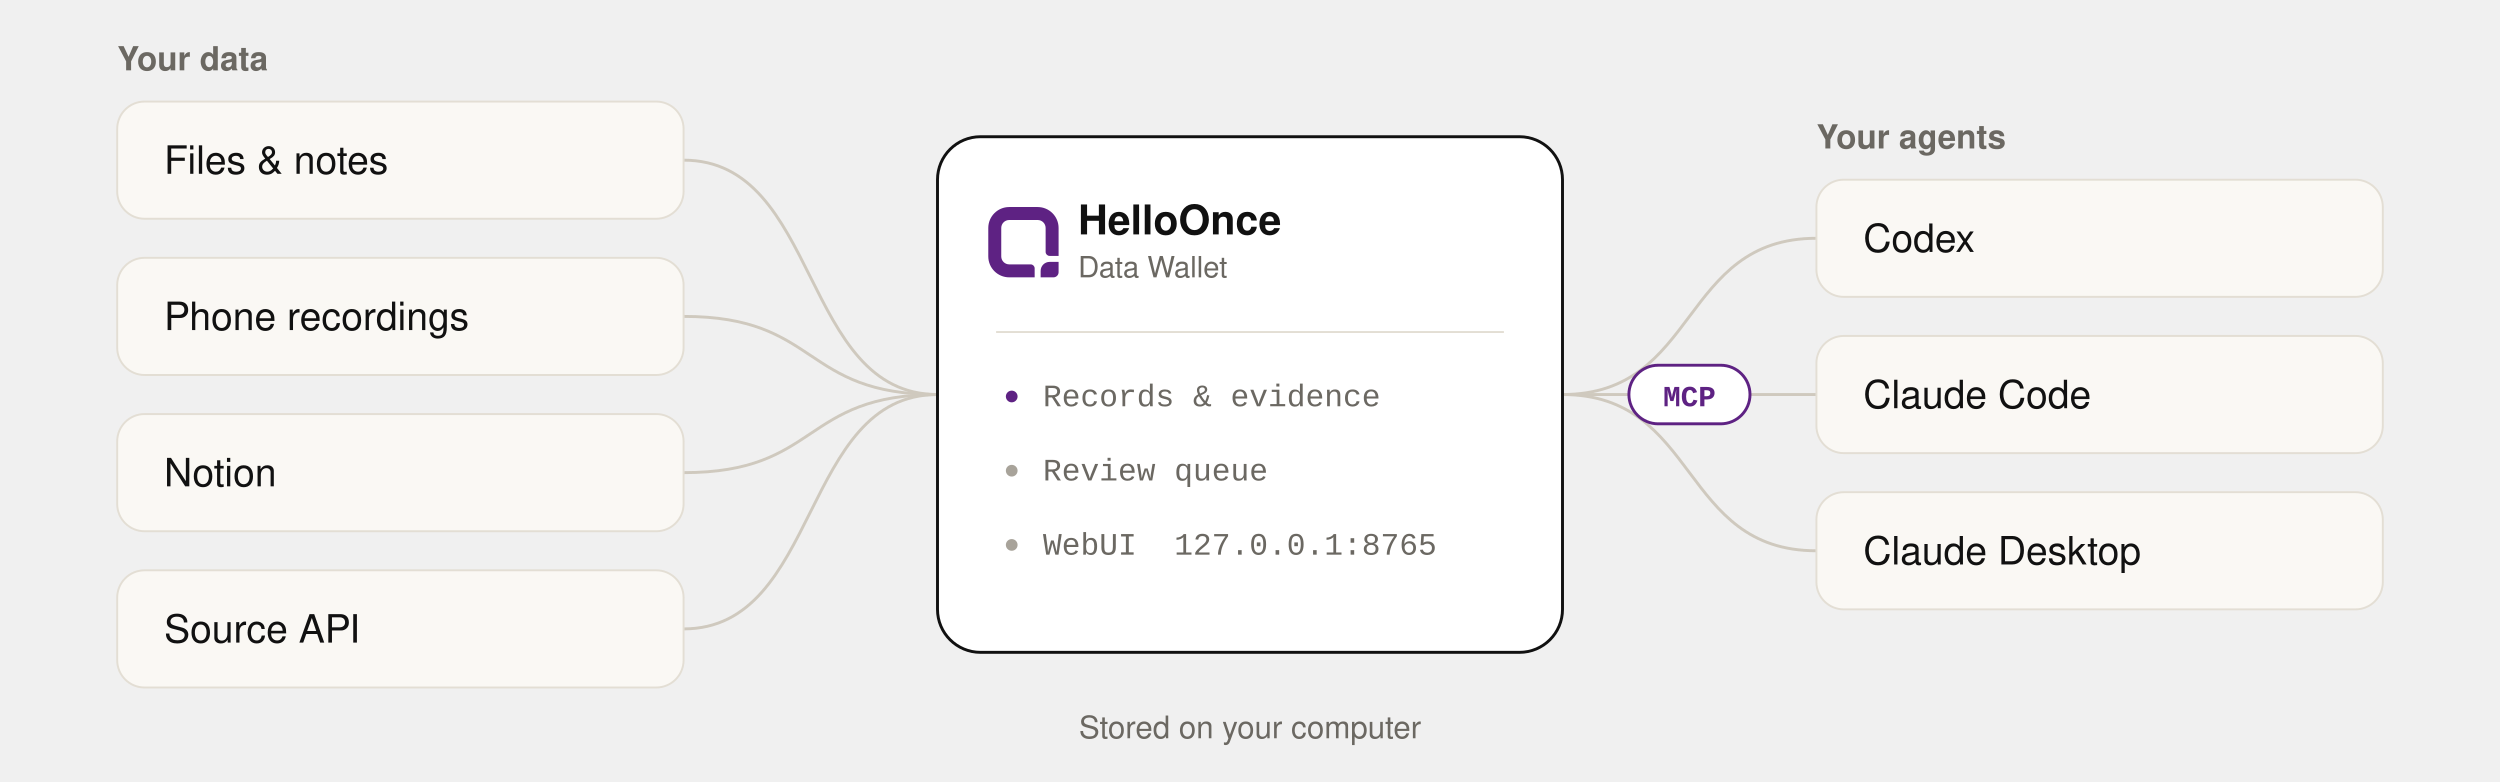
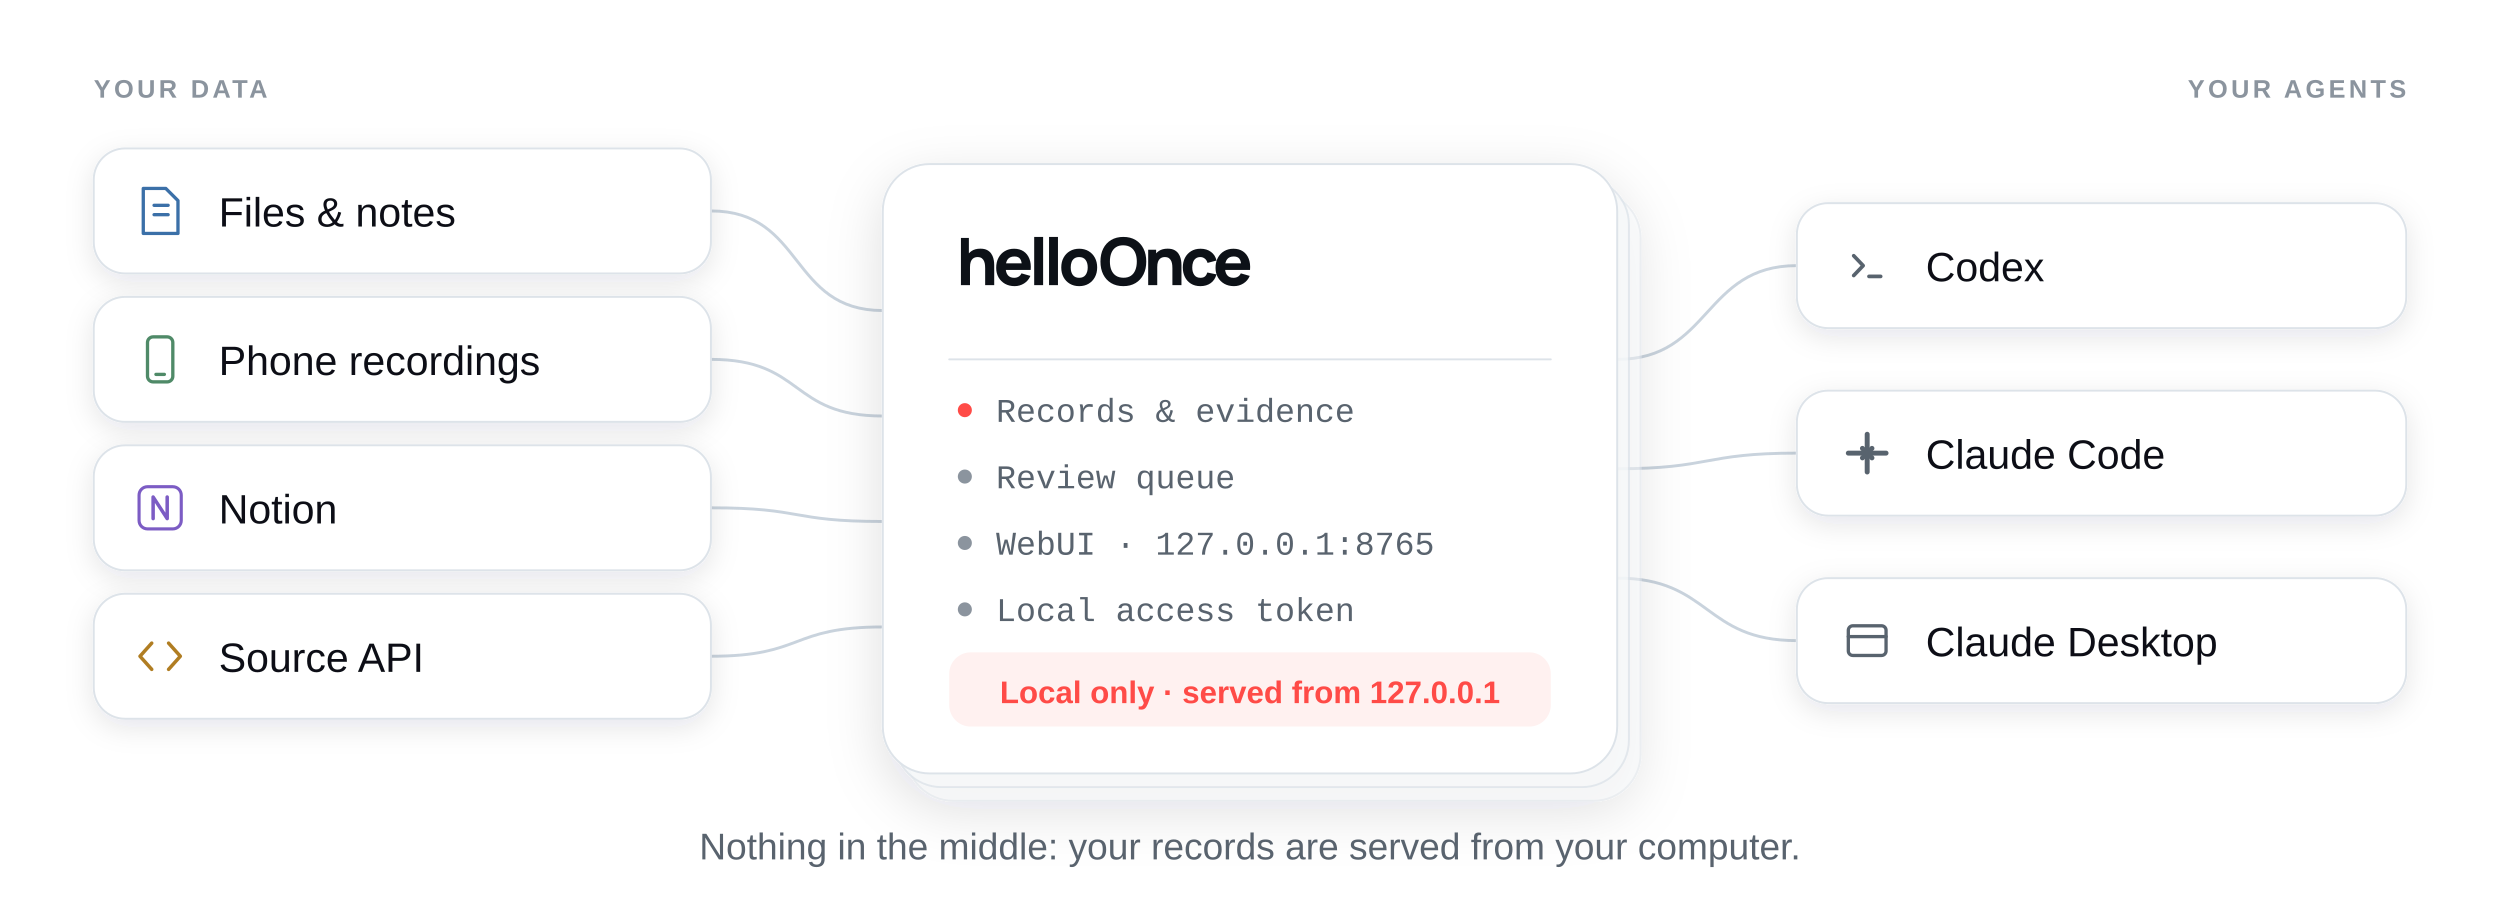
- <svg xmlns="http://www.w3.org/2000/svg" viewBox="0 60 1280 400" width="1280" height="400" role="img" aria-label="HelloOnce architecture">
-   <style>.s{font-family:-apple-system, BlinkMacSystemFont, 'Segoe UI', 'Helvetica Neue', Helvetica, 'PingFang SC', 'Microsoft YaHei', Arial, sans-serif}.m{font-family:ui-monospace, SFMono-Regular, 'JetBrains Mono', Menlo, Consolas, 'Liberation Mono', monospace}</style>
-   <path id="l0" d="M350,142 C420,142 410,262 480,262" fill="none" stroke="#CFC9BE" stroke-width="1.5" />
-   <circle r="3.5" fill="#111111" opacity="0.8">
-     <animateMotion dur="3.2s" begin="-0.1s" repeatCount="indefinite">
-       <mpath href="#l0" />
-     </animateMotion>
-   </circle>
-   <path id="l1" d="M350,222 C420,222 410,262 480,262" fill="none" stroke="#CFC9BE" stroke-width="1.5" />
-   <circle r="3.5" fill="#111111" opacity="0.8">
-     <animateMotion dur="3.2s" begin="-0.9s" repeatCount="indefinite">
-       <mpath href="#l1" />
-     </animateMotion>
-   </circle>
-   <path id="l2" d="M350,302 C420,302 410,262 480,262" fill="none" stroke="#CFC9BE" stroke-width="1.5" />
-   <circle r="3.5" fill="#111111" opacity="0.8">
-     <animateMotion dur="3.2s" begin="-1.7s" repeatCount="indefinite">
-       <mpath href="#l2" />
-     </animateMotion>
-   </circle>
-   <path id="l3" d="M350,382 C420,382 410,262 480,262" fill="none" stroke="#CFC9BE" stroke-width="1.5" />
-   <circle r="3.5" fill="#111111" opacity="0.8">
-     <animateMotion dur="3.2s" begin="-2.5s" repeatCount="indefinite">
-       <mpath href="#l3" />
-     </animateMotion>
-   </circle>
-   <path id="r0" d="M800,262 C870,262 860,182 930,182" fill="none" stroke="#CFC9BE" stroke-width="1.5" />
-   <circle r="3.5" fill="#5E2283">
-     <animateMotion dur="2.6s" begin="-0.40s" repeatCount="indefinite">
-       <mpath href="#r0" />
-     </animateMotion>
-   </circle>
-   <path id="r1" d="M800,262 C870,262 860,262 930,262" fill="none" stroke="#CFC9BE" stroke-width="1.5" />
-   <circle r="3.5" fill="#5E2283">
-     <animateMotion dur="2.6s" begin="-1.25s" repeatCount="indefinite">
-       <mpath href="#r1" />
-     </animateMotion>
-   </circle>
-   <path id="r2" d="M800,262 C870,262 860,342 930,342" fill="none" stroke="#CFC9BE" stroke-width="1.5" />
-   <circle r="3.5" fill="#5E2283">
-     <animateMotion dur="2.6s" begin="-2.10s" repeatCount="indefinite">
-       <mpath href="#r2" />
-     </animateMotion>
-   </circle>
-   <text class="s" x="60" y="96" font-size="17" font-weight="600" fill="#6B6862">Your data</text>
-   <text class="s" x="930" y="136" font-size="17" font-weight="600" fill="#6B6862">Your agents</text>
-   <rect x="60" y="112.0" width="290" height="60" rx="14" fill="#FAF8F4" stroke="#E3DED4" />
-   <text class="s" x="84" y="149" font-size="20" fill="#111111">Files &amp; notes</text>
-   <rect x="60" y="192.0" width="290" height="60" rx="14" fill="#FAF8F4" stroke="#E3DED4" />
-   <text class="s" x="84" y="229" font-size="20" fill="#111111">Phone recordings</text>
-   <rect x="60" y="272.0" width="290" height="60" rx="14" fill="#FAF8F4" stroke="#E3DED4" />
-   <text class="s" x="84" y="309" font-size="20" fill="#111111">Notion</text>
-   <rect x="60" y="352.0" width="290" height="60" rx="14" fill="#FAF8F4" stroke="#E3DED4" />
-   <text class="s" x="84" y="389" font-size="20" fill="#111111">Source API</text>
-   <rect x="930" y="152.0" width="290" height="60" rx="14" fill="#FAF8F4" stroke="#E3DED4" />
-   <text class="s" x="954" y="189" font-size="20" fill="#111111">Codex</text>
-   <rect x="930" y="232.0" width="290" height="60" rx="14" fill="#FAF8F4" stroke="#E3DED4" />
-   <text class="s" x="954" y="269" font-size="20" fill="#111111">Claude Code</text>
-   <rect x="930" y="312.0" width="290" height="60" rx="14" fill="#FAF8F4" stroke="#E3DED4" />
-   <text class="s" x="954" y="349" font-size="20" fill="#111111">Claude Desktop</text>
-   <rect x="834" y="247" width="62" height="30" rx="15" fill="#FFFFFF" stroke="#5E2283" stroke-width="1.5" />
-   <text class="m" x="865" y="268" text-anchor="middle" font-size="15" font-weight="700" fill="#5E2283">MCP</text>
-   <rect x="480" y="130" width="320" height="264" rx="22" fill="#FFFFFF" stroke="#111111" stroke-width="1.5" />
-   <g transform="translate(506.00 166.00) scale(0.25532)">
-     <path fill="#5E2283" fill-rule="evenodd" clip-rule="evenodd" d="M42 0H99C122.196 0 141 18.804 141 42V98H93V141H42C18.804 141 0 122.196 0 99V42C0 18.804 18.804 0 42 0ZM42 26H99C107.837 26 115 33.163 115 42V90C115 94.418 118.582 98 123 98H93V123C93 118.582 89.418 115 85 115H42C33.163 115 26 107.837 26 99V42C26 33.163 33.163 26 42 26ZM141 110V130.667C141 136.374 136.374 141 130.667 141H105V128C105 118.059 113.059 110 123 110H141Z" />
-   </g>
-   <text class="s" x="552" y="180" font-size="21" font-weight="700" fill="#111111">HelloOnce</text>
-   <text class="s" x="552" y="202" font-size="15" font-weight="400" fill="#6B6862">Data Wallet</text>
-   <line x1="510" y1="230" x2="770" y2="230" stroke="#E3DED4" />
-   <circle cx="518" cy="263" r="3" fill="#5E2283" />
-   <text class="m" x="534" y="268" font-size="16" fill="#6B6862" xml:space="preserve">Records &amp; evidence</text>
-   <circle cx="518" cy="301" r="3" fill="#A8A39A" />
-   <text class="m" x="534" y="306" font-size="16" fill="#6B6862" xml:space="preserve">Review queue</text>
-   <circle cx="518" cy="339" r="3" fill="#A8A39A" />
-   <text class="m" x="534" y="344" font-size="16" fill="#6B6862" xml:space="preserve">WebUI  127.0.0.1:8765</text>
-   <text class="s" x="640.0" y="438" text-anchor="middle" font-size="16" fill="#6B6862">Stored on your computer</text>
+ <svg xmlns="http://www.w3.org/2000/svg" viewBox="0 0 1280 470" width="1280" height="470" role="img" aria-label="Files, phone recordings, Notion and the source API flow into HelloOnce on your computer, which serves Codex, Claude Code and Claude Desktop over MCP.">
+   <defs>
+     <radialGradient id="halo" cx="50%" cy="50%" r="50%">
+       <stop offset="0" stop-color="#FF7A70" stop-opacity=".55" />
+       <stop offset=".45" stop-color="#FF7A70" stop-opacity=".18" />
+       <stop offset="1" stop-color="#FF7A70" stop-opacity="0" />
+     </radialGradient>
+     <linearGradient id="cardGrad" x1="0" y1="0" x2="0" y2="1">
+       <stop offset="0" stop-color="#FFFFFF" />
+       <stop offset="1" stop-color="#FFFFFF" />
+     </linearGradient>
+     <linearGradient id="cardAltGrad" x1="0" y1="0" x2="0" y2="1">
+       <stop offset="0" stop-color="#F6F8FA" />
+       <stop offset="1" stop-color="#F6F8FA" />
+     </linearGradient>
+     <filter id="soft" x="-30%" y="-30%" width="160%" height="180%">
+       <feDropShadow dx="0" dy="8" stdDeviation="14" flood-color="rgba(31,35,40,.13)" flood-opacity="1" />
+     </filter>
+     <filter id="softSm" x="-30%" y="-30%" width="160%" height="180%">
+       <feDropShadow dx="0" dy="4" stdDeviation="7" flood-color="rgba(31,35,40,.13)" flood-opacity=".8" />
+     </filter>
+   </defs>
+   <style>
+   .s{font-family:-apple-system, BlinkMacSystemFont, 'Segoe UI Variable Display', 'Segoe UI', 'Helvetica Neue', Arial, 'Microsoft YaHei', 'PingFang SC', 'Hiragino Sans GB', 'Noto Sans CJK SC', sans-serif}
+   .m{font-family:ui-monospace, SFMono-Regular, 'SF Mono', Menlo, Consolas, 'Liberation Mono', 'Microsoft YaHei', monospace}
+   .rise{opacity:0;animation:rise .9s cubic-bezier(.16,.84,.32,1) both}
+   @keyframes rise{from{opacity:0;transform:translateY(14px);filter:blur(6px)}to{opacity:1;transform:none;filter:blur(0)}}
+   @keyframes breathe{0%,100%{opacity:.45;transform:scale(.96)}50%{opacity:.9;transform:scale(1.05)}}
+   @keyframes breathe2{
+     0%{opacity:.05;transform:scale(.93);animation-timing-function:cubic-bezier(.66,0,.34,1)}
+     18%{opacity:.12;transform:scale(1.03);animation-timing-function:cubic-bezier(.37,0,.63,1)}
+     34%{opacity:.07;transform:scale(.99);animation-timing-function:cubic-bezier(.45,0,.55,1)}
+     57%{opacity:.15;transform:scale(1.085);animation-timing-function:cubic-bezier(.3,0,.7,1)}
+     72%{opacity:.088;transform:scale(1.008);animation-timing-function:cubic-bezier(.6,0,.4,1)}
+     88%{opacity:.126;transform:scale(1.052);animation-timing-function:cubic-bezier(.5,0,.5,1)}
+     100%{opacity:.05;transform:scale(.93)}
+   }
+   @keyframes twinkle{0%,100%{opacity:.12}50%{opacity:.5}}
+   .tw{animation:twinkle 9s ease-in-out infinite}
+   .snr{animation:snr 5.4s cubic-bezier(.16,.84,.32,1) infinite;transform-box:fill-box;transform-origin:center}
+   @keyframes snr{0%{transform:scale(.5);opacity:.55}65%{opacity:0}100%{transform:scale(1.6);opacity:0}}
+   .swp{animation-timing-function:cubic-bezier(.83,0,.17,1);animation-iteration-count:infinite;opacity:0}
+   .march{animation:march 1.65s linear infinite}
+   .dp{animation:dotpulse 2.6s ease-in-out infinite}
+   @keyframes dotpulse{0%,100%{opacity:.42}50%{opacity:1}}
+   @keyframes march{to{stroke-dashoffset:-24}}
+   .scan{animation:scan 4s cubic-bezier(.83,0,.17,1) infinite;opacity:0}
+   @keyframes scan{0%{transform:translateX(0);opacity:0}8%{opacity:1}88%{opacity:1}100%{transform:translateX(1140px);opacity:0}}
+   @media (prefers-reduced-motion: reduce){
+     .rise{animation:none!important;opacity:1!important;filter:none!important;transform:none!important}
+     .tw{animation:none!important;opacity:.55!important}
+     .snr,.swp,.scan{animation:none!important;opacity:0!important}
+     .march{animation:none!important}
+     .dp{animation:none!important;opacity:1!important}
+   }</style>
+   <rect width="1280" height="470" fill="#FFFFFF" />
+   <text x="48" y="50" font-size="13" font-weight="700" fill="#8B949E" letter-spacing="1.7" class="s">YOUR DATA</text>
+   <text x="1232" y="50" font-size="13" font-weight="700" fill="#8B949E" text-anchor="end" letter-spacing="1.7" class="s">YOUR AGENTS</text>
+   <path id="sl0" d="M364,108 C412,108 404,159 452,159" fill="none" stroke="#C9D3DD" stroke-width="1.5" />
+   <path id="sl1" d="M364,184 C412,184 404,213 452,213" fill="none" stroke="#C9D3DD" stroke-width="1.5" />
+   <path id="sl2" d="M364,260 C412,260 404,267 452,267" fill="none" stroke="#C9D3DD" stroke-width="1.5" />
+   <path id="sl3" d="M364,336 C412,336 404,321 452,321" fill="none" stroke="#C9D3DD" stroke-width="1.5" />
+   <path id="ar0" d="M828,184 C876,184 872,136 920,136" fill="none" stroke="#C9D3DD" stroke-width="1.5" />
+   <path id="ar1" d="M828,240 C876,240 872,232 920,232" fill="none" stroke="#C9D3DD" stroke-width="1.5" />
+   <path id="ar2" d="M828,296 C876,296 872,328 920,328" fill="none" stroke="#C9D3DD" stroke-width="1.5" />
+   <g>
+     <g>
+       <animateMotion dur="1.3s" begin="0s" repeatCount="indefinite" calcMode="spline" keyPoints="0;1" keyTimes="0;1" keySplines=".42 0 .28 1">
+         <mpath href="#sl0" />
+       </animateMotion>
+       <circle r="5.4" fill="#F0736A" opacity="0">
+         <animate attributeName="r" values="2.16;5.4;5.4;2.16" keyTimes="0;.14;.86;1" calcMode="spline" keySplines=".4 0 .6 1;.4 0 .6 1;.4 0 .6 1" dur="1.3s" begin="0s" repeatCount="indefinite" />
+         <animate attributeName="opacity" values="0;.115;.115;0" keyTimes="0;.14;.86;1" calcMode="spline" keySplines=".4 0 .6 1;.4 0 .6 1;.4 0 .6 1" dur="1.3s" begin="0s" repeatCount="indefinite" />
+       </circle>
+       <circle r="3.6" fill="#F0736A" opacity="0">
+         <animate attributeName="r" values="1.26;3.6;3.6;1.26" keyTimes="0;.14;.86;1" calcMode="spline" keySplines=".4 0 .6 1;.4 0 .6 1;.4 0 .6 1" dur="1.3s" begin="0s" repeatCount="indefinite" />
+         <animate attributeName="opacity" values="0;1;1;0" keyTimes="0;.14;.86;1" calcMode="spline" keySplines=".4 0 .6 1;.4 0 .6 1;.4 0 .6 1" dur="1.3s" begin="0s" repeatCount="indefinite" />
+       </circle>
+     </g>
+     <g>
+       <animateMotion dur="1.3s" begin="-0.37s" repeatCount="indefinite" calcMode="spline" keyPoints="0;1" keyTimes="0;1" keySplines=".42 0 .28 1">
+         <mpath href="#sl0" />
+       </animateMotion>
+       <circle r="5.4" fill="#F0736A" opacity="0">
+         <animate attributeName="r" values="2.16;5.4;5.4;2.16" keyTimes="0;.14;.86;1" calcMode="spline" keySplines=".4 0 .6 1;.4 0 .6 1;.4 0 .6 1" dur="1.3s" begin="-0.37s" repeatCount="indefinite" />
+         <animate attributeName="opacity" values="0;.115;.115;0" keyTimes="0;.14;.86;1" calcMode="spline" keySplines=".4 0 .6 1;.4 0 .6 1;.4 0 .6 1" dur="1.3s" begin="-0.37s" repeatCount="indefinite" />
+       </circle>
+       <circle r="3.6" fill="#F0736A" opacity="0">
+         <animate attributeName="r" values="1.26;3.6;3.6;1.26" keyTimes="0;.14;.86;1" calcMode="spline" keySplines=".4 0 .6 1;.4 0 .6 1;.4 0 .6 1" dur="1.3s" begin="-0.37s" repeatCount="indefinite" />
+         <animate attributeName="opacity" values="0;1;1;0" keyTimes="0;.14;.86;1" calcMode="spline" keySplines=".4 0 .6 1;.4 0 .6 1;.4 0 .6 1" dur="1.3s" begin="-0.37s" repeatCount="indefinite" />
+       </circle>
+     </g>
+     <g>
+       <animateMotion dur="1.42s" begin="-0.46s" repeatCount="indefinite" calcMode="spline" keyPoints="0;1" keyTimes="0;1" keySplines=".42 0 .28 1">
+         <mpath href="#sl1" />
+       </animateMotion>
+       <circle r="5.4" fill="#F0736A" opacity="0">
+         <animate attributeName="r" values="2.16;5.4;5.4;2.16" keyTimes="0;.14;.86;1" calcMode="spline" keySplines=".4 0 .6 1;.4 0 .6 1;.4 0 .6 1" dur="1.42s" begin="-0.46s" repeatCount="indefinite" />
+         <animate attributeName="opacity" values="0;.115;.115;0" keyTimes="0;.14;.86;1" calcMode="spline" keySplines=".4 0 .6 1;.4 0 .6 1;.4 0 .6 1" dur="1.42s" begin="-0.46s" repeatCount="indefinite" />
+       </circle>
+       <circle r="3.6" fill="#F0736A" opacity="0">
+         <animate attributeName="r" values="1.26;3.6;3.6;1.26" keyTimes="0;.14;.86;1" calcMode="spline" keySplines=".4 0 .6 1;.4 0 .6 1;.4 0 .6 1" dur="1.42s" begin="-0.46s" repeatCount="indefinite" />
+         <animate attributeName="opacity" values="0;1;1;0" keyTimes="0;.14;.86;1" calcMode="spline" keySplines=".4 0 .6 1;.4 0 .6 1;.4 0 .6 1" dur="1.42s" begin="-0.46s" repeatCount="indefinite" />
+       </circle>
+     </g>
+     <g>
+       <animateMotion dur="1.42s" begin="-0.83s" repeatCount="indefinite" calcMode="spline" keyPoints="0;1" keyTimes="0;1" keySplines=".42 0 .28 1">
+         <mpath href="#sl1" />
+       </animateMotion>
+       <circle r="5.4" fill="#F0736A" opacity="0">
+         <animate attributeName="r" values="2.16;5.4;5.4;2.16" keyTimes="0;.14;.86;1" calcMode="spline" keySplines=".4 0 .6 1;.4 0 .6 1;.4 0 .6 1" dur="1.42s" begin="-0.83s" repeatCount="indefinite" />
+         <animate attributeName="opacity" values="0;.115;.115;0" keyTimes="0;.14;.86;1" calcMode="spline" keySplines=".4 0 .6 1;.4 0 .6 1;.4 0 .6 1" dur="1.42s" begin="-0.83s" repeatCount="indefinite" />
+       </circle>
+       <circle r="3.6" fill="#F0736A" opacity="0">
+         <animate attributeName="r" values="1.26;3.6;3.6;1.26" keyTimes="0;.14;.86;1" calcMode="spline" keySplines=".4 0 .6 1;.4 0 .6 1;.4 0 .6 1" dur="1.42s" begin="-0.83s" repeatCount="indefinite" />
+         <animate attributeName="opacity" values="0;1;1;0" keyTimes="0;.14;.86;1" calcMode="spline" keySplines=".4 0 .6 1;.4 0 .6 1;.4 0 .6 1" dur="1.42s" begin="-0.83s" repeatCount="indefinite" />
+       </circle>
+     </g>
+     <g>
+       <animateMotion dur="1.53s" begin="-0.92s" repeatCount="indefinite" calcMode="spline" keyPoints="0;1" keyTimes="0;1" keySplines=".42 0 .28 1">
+         <mpath href="#sl2" />
+       </animateMotion>
+       <circle r="5.4" fill="#F0736A" opacity="0">
+         <animate attributeName="r" values="2.16;5.4;5.4;2.16" keyTimes="0;.14;.86;1" calcMode="spline" keySplines=".4 0 .6 1;.4 0 .6 1;.4 0 .6 1" dur="1.53s" begin="-0.92s" repeatCount="indefinite" />
+         <animate attributeName="opacity" values="0;.115;.115;0" keyTimes="0;.14;.86;1" calcMode="spline" keySplines=".4 0 .6 1;.4 0 .6 1;.4 0 .6 1" dur="1.53s" begin="-0.92s" repeatCount="indefinite" />
+       </circle>
+       <circle r="3.6" fill="#F0736A" opacity="0">
+         <animate attributeName="r" values="1.26;3.6;3.6;1.26" keyTimes="0;.14;.86;1" calcMode="spline" keySplines=".4 0 .6 1;.4 0 .6 1;.4 0 .6 1" dur="1.53s" begin="-0.92s" repeatCount="indefinite" />
+         <animate attributeName="opacity" values="0;1;1;0" keyTimes="0;.14;.86;1" calcMode="spline" keySplines=".4 0 .6 1;.4 0 .6 1;.4 0 .6 1" dur="1.53s" begin="-0.92s" repeatCount="indefinite" />
+       </circle>
+     </g>
+     <g>
+       <animateMotion dur="1.53s" begin="-1.29s" repeatCount="indefinite" calcMode="spline" keyPoints="0;1" keyTimes="0;1" keySplines=".42 0 .28 1">
+         <mpath href="#sl2" />
+       </animateMotion>
+       <circle r="5.4" fill="#F0736A" opacity="0">
+         <animate attributeName="r" values="2.16;5.4;5.4;2.16" keyTimes="0;.14;.86;1" calcMode="spline" keySplines=".4 0 .6 1;.4 0 .6 1;.4 0 .6 1" dur="1.53s" begin="-1.29s" repeatCount="indefinite" />
+         <animate attributeName="opacity" values="0;.115;.115;0" keyTimes="0;.14;.86;1" calcMode="spline" keySplines=".4 0 .6 1;.4 0 .6 1;.4 0 .6 1" dur="1.53s" begin="-1.29s" repeatCount="indefinite" />
+       </circle>
+       <circle r="3.6" fill="#F0736A" opacity="0">
+         <animate attributeName="r" values="1.26;3.6;3.6;1.26" keyTimes="0;.14;.86;1" calcMode="spline" keySplines=".4 0 .6 1;.4 0 .6 1;.4 0 .6 1" dur="1.53s" begin="-1.29s" repeatCount="indefinite" />
+         <animate attributeName="opacity" values="0;1;1;0" keyTimes="0;.14;.86;1" calcMode="spline" keySplines=".4 0 .6 1;.4 0 .6 1;.4 0 .6 1" dur="1.53s" begin="-1.29s" repeatCount="indefinite" />
+       </circle>
+     </g>
+     <g>
+       <animateMotion dur="1.65s" begin="-1.38s" repeatCount="indefinite" calcMode="spline" keyPoints="0;1" keyTimes="0;1" keySplines=".42 0 .28 1">
+         <mpath href="#sl3" />
+       </animateMotion>
+       <circle r="5.4" fill="#F0736A" opacity="0">
+         <animate attributeName="r" values="2.16;5.4;5.4;2.16" keyTimes="0;.14;.86;1" calcMode="spline" keySplines=".4 0 .6 1;.4 0 .6 1;.4 0 .6 1" dur="1.65s" begin="-1.38s" repeatCount="indefinite" />
+         <animate attributeName="opacity" values="0;.115;.115;0" keyTimes="0;.14;.86;1" calcMode="spline" keySplines=".4 0 .6 1;.4 0 .6 1;.4 0 .6 1" dur="1.65s" begin="-1.38s" repeatCount="indefinite" />
+       </circle>
+       <circle r="3.6" fill="#F0736A" opacity="0">
+         <animate attributeName="r" values="1.26;3.6;3.6;1.26" keyTimes="0;.14;.86;1" calcMode="spline" keySplines=".4 0 .6 1;.4 0 .6 1;.4 0 .6 1" dur="1.65s" begin="-1.38s" repeatCount="indefinite" />
+         <animate attributeName="opacity" values="0;1;1;0" keyTimes="0;.14;.86;1" calcMode="spline" keySplines=".4 0 .6 1;.4 0 .6 1;.4 0 .6 1" dur="1.65s" begin="-1.38s" repeatCount="indefinite" />
+       </circle>
+     </g>
+     <g>
+       <animateMotion dur="1.65s" begin="-1.75s" repeatCount="indefinite" calcMode="spline" keyPoints="0;1" keyTimes="0;1" keySplines=".42 0 .28 1">
+         <mpath href="#sl3" />
+       </animateMotion>
+       <circle r="5.4" fill="#F0736A" opacity="0">
+         <animate attributeName="r" values="2.16;5.4;5.4;2.16" keyTimes="0;.14;.86;1" calcMode="spline" keySplines=".4 0 .6 1;.4 0 .6 1;.4 0 .6 1" dur="1.65s" begin="-1.75s" repeatCount="indefinite" />
+         <animate attributeName="opacity" values="0;.115;.115;0" keyTimes="0;.14;.86;1" calcMode="spline" keySplines=".4 0 .6 1;.4 0 .6 1;.4 0 .6 1" dur="1.65s" begin="-1.75s" repeatCount="indefinite" />
+       </circle>
+       <circle r="3.6" fill="#F0736A" opacity="0">
+         <animate attributeName="r" values="1.26;3.6;3.6;1.26" keyTimes="0;.14;.86;1" calcMode="spline" keySplines=".4 0 .6 1;.4 0 .6 1;.4 0 .6 1" dur="1.65s" begin="-1.75s" repeatCount="indefinite" />
+         <animate attributeName="opacity" values="0;1;1;0" keyTimes="0;.14;.86;1" calcMode="spline" keySplines=".4 0 .6 1;.4 0 .6 1;.4 0 .6 1" dur="1.65s" begin="-1.75s" repeatCount="indefinite" />
+       </circle>
+     </g>
+     <g>
+       <animateMotion dur="1.08s" begin="0s" repeatCount="indefinite" calcMode="spline" keyPoints="0;1" keyTimes="0;1" keySplines=".42 0 .28 1">
+         <mpath href="#ar0" />
+       </animateMotion>
+       <circle r="5.4" fill="#FF4B47" opacity="0">
+         <animate attributeName="r" values="2.16;5.4;5.4;2.16" keyTimes="0;.14;.86;1" calcMode="spline" keySplines=".4 0 .6 1;.4 0 .6 1;.4 0 .6 1" dur="1.08s" begin="0s" repeatCount="indefinite" />
+         <animate attributeName="opacity" values="0;.115;.115;0" keyTimes="0;.14;.86;1" calcMode="spline" keySplines=".4 0 .6 1;.4 0 .6 1;.4 0 .6 1" dur="1.08s" begin="0s" repeatCount="indefinite" />
+       </circle>
+       <circle r="3.6" fill="#FF4B47" opacity="0">
+         <animate attributeName="r" values="1.26;3.6;3.6;1.26" keyTimes="0;.14;.86;1" calcMode="spline" keySplines=".4 0 .6 1;.4 0 .6 1;.4 0 .6 1" dur="1.08s" begin="0s" repeatCount="indefinite" />
+         <animate attributeName="opacity" values="0;1;1;0" keyTimes="0;.14;.86;1" calcMode="spline" keySplines=".4 0 .6 1;.4 0 .6 1;.4 0 .6 1" dur="1.08s" begin="0s" repeatCount="indefinite" />
+       </circle>
+     </g>
+     <g>
+       <animateMotion dur="1.08s" begin="-0.31s" repeatCount="indefinite" calcMode="spline" keyPoints="0;1" keyTimes="0;1" keySplines=".42 0 .28 1">
+         <mpath href="#ar0" />
+       </animateMotion>
+       <circle r="5.4" fill="#FF4B47" opacity="0">
+         <animate attributeName="r" values="2.16;5.4;5.4;2.16" keyTimes="0;.14;.86;1" calcMode="spline" keySplines=".4 0 .6 1;.4 0 .6 1;.4 0 .6 1" dur="1.08s" begin="-0.31s" repeatCount="indefinite" />
+         <animate attributeName="opacity" values="0;.115;.115;0" keyTimes="0;.14;.86;1" calcMode="spline" keySplines=".4 0 .6 1;.4 0 .6 1;.4 0 .6 1" dur="1.08s" begin="-0.31s" repeatCount="indefinite" />
+       </circle>
+       <circle r="3.6" fill="#FF4B47" opacity="0">
+         <animate attributeName="r" values="1.26;3.6;3.6;1.26" keyTimes="0;.14;.86;1" calcMode="spline" keySplines=".4 0 .6 1;.4 0 .6 1;.4 0 .6 1" dur="1.08s" begin="-0.31s" repeatCount="indefinite" />
+         <animate attributeName="opacity" values="0;1;1;0" keyTimes="0;.14;.86;1" calcMode="spline" keySplines=".4 0 .6 1;.4 0 .6 1;.4 0 .6 1" dur="1.08s" begin="-0.31s" repeatCount="indefinite" />
+       </circle>
+     </g>
+     <g>
+       <animateMotion dur="1.2s" begin="-0.39s" repeatCount="indefinite" calcMode="spline" keyPoints="0;1" keyTimes="0;1" keySplines=".42 0 .28 1">
+         <mpath href="#ar1" />
+       </animateMotion>
+       <circle r="5.4" fill="#FF4B47" opacity="0">
+         <animate attributeName="r" values="2.16;5.4;5.4;2.16" keyTimes="0;.14;.86;1" calcMode="spline" keySplines=".4 0 .6 1;.4 0 .6 1;.4 0 .6 1" dur="1.2s" begin="-0.39s" repeatCount="indefinite" />
+         <animate attributeName="opacity" values="0;.115;.115;0" keyTimes="0;.14;.86;1" calcMode="spline" keySplines=".4 0 .6 1;.4 0 .6 1;.4 0 .6 1" dur="1.2s" begin="-0.39s" repeatCount="indefinite" />
+       </circle>
+       <circle r="3.6" fill="#FF4B47" opacity="0">
+         <animate attributeName="r" values="1.26;3.6;3.6;1.26" keyTimes="0;.14;.86;1" calcMode="spline" keySplines=".4 0 .6 1;.4 0 .6 1;.4 0 .6 1" dur="1.2s" begin="-0.39s" repeatCount="indefinite" />
+         <animate attributeName="opacity" values="0;1;1;0" keyTimes="0;.14;.86;1" calcMode="spline" keySplines=".4 0 .6 1;.4 0 .6 1;.4 0 .6 1" dur="1.2s" begin="-0.39s" repeatCount="indefinite" />
+       </circle>
+     </g>
+     <g>
+       <animateMotion dur="1.2s" begin="-0.7s" repeatCount="indefinite" calcMode="spline" keyPoints="0;1" keyTimes="0;1" keySplines=".42 0 .28 1">
+         <mpath href="#ar1" />
+       </animateMotion>
+       <circle r="5.4" fill="#FF4B47" opacity="0">
+         <animate attributeName="r" values="2.16;5.4;5.4;2.16" keyTimes="0;.14;.86;1" calcMode="spline" keySplines=".4 0 .6 1;.4 0 .6 1;.4 0 .6 1" dur="1.2s" begin="-0.7s" repeatCount="indefinite" />
+         <animate attributeName="opacity" values="0;.115;.115;0" keyTimes="0;.14;.86;1" calcMode="spline" keySplines=".4 0 .6 1;.4 0 .6 1;.4 0 .6 1" dur="1.2s" begin="-0.7s" repeatCount="indefinite" />
+       </circle>
+       <circle r="3.6" fill="#FF4B47" opacity="0">
+         <animate attributeName="r" values="1.26;3.6;3.6;1.26" keyTimes="0;.14;.86;1" calcMode="spline" keySplines=".4 0 .6 1;.4 0 .6 1;.4 0 .6 1" dur="1.2s" begin="-0.7s" repeatCount="indefinite" />
+         <animate attributeName="opacity" values="0;1;1;0" keyTimes="0;.14;.86;1" calcMode="spline" keySplines=".4 0 .6 1;.4 0 .6 1;.4 0 .6 1" dur="1.2s" begin="-0.7s" repeatCount="indefinite" />
+       </circle>
+     </g>
+     <g>
+       <animateMotion dur="1.32s" begin="-0.78s" repeatCount="indefinite" calcMode="spline" keyPoints="0;1" keyTimes="0;1" keySplines=".42 0 .28 1">
+         <mpath href="#ar2" />
+       </animateMotion>
+       <circle r="5.4" fill="#FF4B47" opacity="0">
+         <animate attributeName="r" values="2.16;5.4;5.4;2.16" keyTimes="0;.14;.86;1" calcMode="spline" keySplines=".4 0 .6 1;.4 0 .6 1;.4 0 .6 1" dur="1.32s" begin="-0.78s" repeatCount="indefinite" />
+         <animate attributeName="opacity" values="0;.115;.115;0" keyTimes="0;.14;.86;1" calcMode="spline" keySplines=".4 0 .6 1;.4 0 .6 1;.4 0 .6 1" dur="1.32s" begin="-0.78s" repeatCount="indefinite" />
+       </circle>
+       <circle r="3.6" fill="#FF4B47" opacity="0">
+         <animate attributeName="r" values="1.26;3.6;3.6;1.26" keyTimes="0;.14;.86;1" calcMode="spline" keySplines=".4 0 .6 1;.4 0 .6 1;.4 0 .6 1" dur="1.32s" begin="-0.78s" repeatCount="indefinite" />
+         <animate attributeName="opacity" values="0;1;1;0" keyTimes="0;.14;.86;1" calcMode="spline" keySplines=".4 0 .6 1;.4 0 .6 1;.4 0 .6 1" dur="1.32s" begin="-0.78s" repeatCount="indefinite" />
+       </circle>
+     </g>
+     <g>
+       <animateMotion dur="1.32s" begin="-1.09s" repeatCount="indefinite" calcMode="spline" keyPoints="0;1" keyTimes="0;1" keySplines=".42 0 .28 1">
+         <mpath href="#ar2" />
+       </animateMotion>
+       <circle r="5.4" fill="#FF4B47" opacity="0">
+         <animate attributeName="r" values="2.16;5.4;5.4;2.16" keyTimes="0;.14;.86;1" calcMode="spline" keySplines=".4 0 .6 1;.4 0 .6 1;.4 0 .6 1" dur="1.32s" begin="-1.09s" repeatCount="indefinite" />
+         <animate attributeName="opacity" values="0;.115;.115;0" keyTimes="0;.14;.86;1" calcMode="spline" keySplines=".4 0 .6 1;.4 0 .6 1;.4 0 .6 1" dur="1.32s" begin="-1.09s" repeatCount="indefinite" />
+       </circle>
+       <circle r="3.6" fill="#FF4B47" opacity="0">
+         <animate attributeName="r" values="1.26;3.6;3.6;1.26" keyTimes="0;.14;.86;1" calcMode="spline" keySplines=".4 0 .6 1;.4 0 .6 1;.4 0 .6 1" dur="1.32s" begin="-1.09s" repeatCount="indefinite" />
+         <animate attributeName="opacity" values="0;1;1;0" keyTimes="0;.14;.86;1" calcMode="spline" keySplines=".4 0 .6 1;.4 0 .6 1;.4 0 .6 1" dur="1.32s" begin="-1.09s" repeatCount="indefinite" />
+       </circle>
+     </g>
+   </g>
+   <g filter="url(#softSm)">
+     <rect x="48" y="76" width="316" height="64" rx="16" fill="#FFFFFF" stroke="#DDE3E9" stroke-width="1" />
+     <g transform="translate(82 108)">
+       <g fill="none" stroke="#3B6FA8" stroke-width="1.7" stroke-linecap="round" stroke-linejoin="round">
+         <path d="M-8.64 -11.52 h11.52 l6.24 6.24 v16.8 h-17.76 z" />
+         <path d="M-3.12 -2.88 h7.2 M-3.12 1.92 h7.2" />
+       </g>
+     </g>
+     <text x="112" y="116" font-size="21" font-weight="500" fill="#0D1117" class="s">Files &amp; notes</text>
+   </g>
+   <g filter="url(#softSm)">
+     <rect x="48" y="152" width="316" height="64" rx="16" fill="#FFFFFF" stroke="#DDE3E9" stroke-width="1" />
+     <g transform="translate(82 184)">
+       <g fill="none" stroke="#4F8A67" stroke-width="1.7" stroke-linecap="round">
+         <rect x="-6.48" y="-11.52" width="12.96" height="23.04" rx="2.88" />
+         <path d="M-2.16 7.68 h4.32" />
+       </g>
+     </g>
+     <text x="112" y="192" font-size="21" font-weight="500" fill="#0D1117" class="s">Phone recordings</text>
+   </g>
+   <g filter="url(#softSm)">
+     <rect x="48" y="228" width="316" height="64" rx="16" fill="#FFFFFF" stroke="#DDE3E9" stroke-width="1" />
+     <g transform="translate(82 260)">
+       <g>
+         <rect x="-10.8" y="-10.8" width="21.6" height="21.6" rx="4.32" fill="none" stroke="#7B5BC4" stroke-width="1.6" />
+         <path d="M-3.6 5.52 v-11.04 l7.2 11.04 v-11.04" fill="none" stroke="#7B5BC4" stroke-width="1.8" stroke-linecap="round" stroke-linejoin="round" />
+       </g>
+     </g>
+     <text x="112" y="268" font-size="21" font-weight="500" fill="#0D1117" class="s">Notion</text>
+   </g>
+   <g filter="url(#softSm)">
+     <rect x="48" y="304" width="316" height="64" rx="16" fill="#FFFFFF" stroke="#DDE3E9" stroke-width="1" />
+     <g transform="translate(82 336)">
+       <g fill="none" stroke="#B07D22" stroke-width="1.8" stroke-linecap="round" stroke-linejoin="round">
+         <path d="M-4.32 -6.72 l-6 6.72 l6 6.72" />
+         <path d="M4.32 -6.72 l6 6.72 l-6 6.72" />
+       </g>
+     </g>
+     <text x="112" y="344" font-size="21" font-weight="500" fill="#0D1117" class="s">Source API</text>
+   </g>
+   <g filter="url(#softSm)">
+     <rect x="920" y="104" width="312" height="64" rx="16" fill="#FFFFFF" stroke="#DDE3E9" stroke-width="1" />
+     <g transform="translate(956 136)">
+       <g fill="none" stroke="#59636E" stroke-width="1.9" stroke-linecap="round" stroke-linejoin="round">
+         <path d="M-6.9 -5.06 l4.83 5.06 l-4.83 5.06" />
+         <path d="M0.92 5.52 h5.98" />
+       </g>
+     </g>
+     <text x="986" y="144" font-size="21" font-weight="500" fill="#0D1117" class="s">Codex</text>
+   </g>
+   <g filter="url(#softSm)">
+     <rect x="920" y="200" width="312" height="64" rx="16" fill="#FFFFFF" stroke="#DDE3E9" stroke-width="1" />
+     <g transform="translate(956 232)">
+       <g>
+         <line x1="0" y1="0" x2="0" y2="-9.66" stroke="#59636E" stroke-width="2.53" stroke-linecap="round" />
+         <line x1="0" y1="0" x2="2.44" y2="-2.44" stroke="#59636E" stroke-width="2.53" stroke-linecap="round" />
+         <line x1="0" y1="0" x2="9.66" y2="0" stroke="#59636E" stroke-width="2.53" stroke-linecap="round" />
+         <line x1="0" y1="0" x2="2.44" y2="2.44" stroke="#59636E" stroke-width="2.53" stroke-linecap="round" />
+         <line x1="0" y1="0" x2="0" y2="9.66" stroke="#59636E" stroke-width="2.53" stroke-linecap="round" />
+         <line x1="0" y1="0" x2="-2.44" y2="2.44" stroke="#59636E" stroke-width="2.53" stroke-linecap="round" />
+         <line x1="0" y1="0" x2="-9.66" y2="0" stroke="#59636E" stroke-width="2.53" stroke-linecap="round" />
+         <line x1="0" y1="0" x2="-2.44" y2="-2.44" stroke="#59636E" stroke-width="2.53" stroke-linecap="round" />
+       </g>
+     </g>
+     <text x="986" y="240" font-size="21" font-weight="500" fill="#0D1117" class="s">Claude Code</text>
+   </g>
+   <g filter="url(#softSm)">
+     <rect x="920" y="296" width="312" height="64" rx="16" fill="#FFFFFF" stroke="#DDE3E9" stroke-width="1" />
+     <g transform="translate(956 328)">
+       <g fill="none" stroke="#59636E" stroke-width="1.7" stroke-linecap="round">
+         <rect x="-9.66" y="-7.59" width="19.32" height="15.18" rx="2.3" />
+         <path d="M-9.66 -2.07 h19.32" />
+       </g>
+     </g>
+     <text x="986" y="336" font-size="21" font-weight="500" fill="#0D1117" class="s">Claude Desktop</text>
+   </g>
+   <g filter="url(#soft)">
+     <rect x="464" y="98" width="376" height="312" rx="24" fill="#F6F8FA" stroke="#DDE3E9" stroke-width="1" opacity="0.5" />
+     <rect x="458" y="91" width="376" height="312" rx="24" fill="#F6F8FA" stroke="#DDE3E9" stroke-width="1" opacity="0.78" />
+     <rect x="452" y="84" width="376" height="312" rx="24" fill="#FFFFFF" stroke="#DDE3E9" stroke-width="1" />
+   </g>
+   <g transform="translate(440.32 102.95) scale(0.37113)" fill="#0D1117">
+     <path d="M172.66 116V92.91C172.66 91.793 172.6 90.375 172.479 88.654C172.358 86.904 171.981 85.153 171.347 83.403C170.713 81.652 169.672 80.188 168.223 79.011C166.805 77.834 164.782 77.245 162.156 77.245C161.1 77.245 159.968 77.411 158.761 77.743C157.554 78.076 156.422 78.724 155.365 79.69C154.309 80.626 153.434 82.014 152.739 83.855C152.075 85.697 151.743 88.141 151.743 91.19L144.681 87.84C144.681 83.976 145.465 80.354 147.035 76.974C148.604 73.593 150.959 70.862 154.098 68.779C157.267 66.697 161.251 65.655 166.05 65.655C169.883 65.655 173.007 66.304 175.422 67.602C177.836 68.9 179.708 70.545 181.036 72.537C182.394 74.529 183.36 76.612 183.933 78.785C184.507 80.928 184.854 82.89 184.975 84.67C185.095 86.451 185.156 87.749 185.156 88.564V116H172.66ZM139.248 116V50.805H150.204V84.308H151.743V116H139.248ZM213.331 117.358C208.321 117.358 203.899 116.287 200.066 114.144C196.263 111.971 193.275 108.998 191.101 105.225C188.958 101.422 187.887 97.076 187.887 92.186C187.887 86.844 188.943 82.195 191.056 78.242C193.169 74.287 196.082 71.224 199.794 69.051C203.506 66.847 207.777 65.746 212.607 65.746C217.738 65.746 222.099 66.953 225.691 69.368C229.282 71.782 231.939 75.178 233.659 79.554C235.379 83.931 235.983 89.077 235.47 94.993H223.291V90.466C223.291 85.485 222.491 81.909 220.892 79.736C219.322 77.532 216.742 76.43 213.15 76.43C208.954 76.43 205.861 77.713 203.869 80.279C201.907 82.814 200.926 86.572 200.926 91.552C200.926 96.11 201.907 99.641 203.869 102.146C205.861 104.621 208.773 105.859 212.607 105.859C215.021 105.859 217.089 105.33 218.809 104.274C220.529 103.218 221.842 101.693 222.748 99.701L235.062 103.233C233.221 107.7 230.309 111.171 226.325 113.646C222.371 116.121 218.039 117.358 213.331 117.358ZM197.123 94.993V85.847H229.539V94.993H197.123ZM240.298 116V49.447H252.612V116H240.298ZM260.791 116V49.447H273.105V116H260.791ZM302.381 117.358C297.461 117.358 293.145 116.257 289.433 114.053C285.72 111.85 282.823 108.817 280.74 104.953C278.688 101.06 277.662 96.593 277.662 91.552C277.662 86.451 278.718 81.969 280.831 78.106C282.944 74.212 285.856 71.179 289.569 69.006C293.281 66.832 297.552 65.746 302.381 65.746C307.301 65.746 311.617 66.847 315.33 69.051C319.072 71.254 321.985 74.303 324.067 78.196C326.15 82.06 327.191 86.511 327.191 91.552C327.191 96.623 326.135 101.105 324.022 104.998C321.94 108.862 319.027 111.895 315.284 114.098C311.572 116.272 307.271 117.358 302.381 117.358ZM302.381 105.859C306.335 105.859 309.278 104.531 311.21 101.875C313.171 99.188 314.152 95.747 314.152 91.552C314.152 87.206 313.156 83.735 311.164 81.139C309.202 78.543 306.275 77.245 302.381 77.245C299.695 77.245 297.492 77.849 295.771 79.056C294.051 80.264 292.768 81.939 291.923 84.082C291.108 86.225 290.7 88.715 290.7 91.552C290.7 95.928 291.681 99.415 293.643 102.01C295.635 104.576 298.548 105.859 302.381 105.859Z" />
+     <path d="M363.318 117.358C356.798 117.358 351.169 115.94 346.43 113.102C341.722 110.265 338.085 106.296 335.519 101.195C332.984 96.094 331.716 90.164 331.716 83.403C331.716 76.642 332.984 70.711 335.519 65.61C338.085 60.509 341.722 56.54 346.43 53.703C351.169 50.866 356.798 49.447 363.318 49.447C369.837 49.447 375.451 50.866 380.16 53.703C384.898 56.54 388.535 60.509 391.071 65.61C393.636 70.711 394.919 76.642 394.919 83.403C394.919 90.164 393.636 96.094 391.071 101.195C388.535 106.296 384.898 110.265 380.16 113.102C375.451 115.94 369.837 117.358 363.318 117.358ZM363.318 105.768C367.453 105.828 370.894 104.938 373.64 103.097C376.387 101.256 378.439 98.645 379.797 95.264C381.186 91.884 381.88 87.93 381.88 83.403C381.88 78.875 381.186 74.952 379.797 71.632C378.439 68.311 376.387 65.731 373.64 63.89C370.894 62.048 367.453 61.098 363.318 61.037C359.183 60.977 355.742 61.867 352.995 63.709C350.249 65.55 348.181 68.16 346.793 71.541C345.434 74.921 344.755 78.875 344.755 83.403C344.755 87.93 345.434 91.854 346.793 95.174C348.181 98.494 350.249 101.075 352.995 102.916C355.742 104.757 359.183 105.708 363.318 105.768ZM430.978 116V92.91C430.978 91.793 430.918 90.375 430.797 88.654C430.676 86.904 430.299 85.153 429.665 83.403C429.031 81.652 427.99 80.188 426.541 79.011C425.123 77.834 423.101 77.245 420.475 77.245C419.418 77.245 418.286 77.411 417.079 77.743C415.872 78.076 414.74 78.724 413.684 79.69C412.627 80.626 411.752 82.014 411.058 83.855C410.394 85.697 410.062 88.141 410.062 91.19L402.999 87.84C402.999 83.976 403.784 80.354 405.353 76.974C406.923 73.593 409.277 70.862 412.416 68.779C415.585 66.697 419.569 65.655 424.368 65.655C428.201 65.655 431.325 66.304 433.74 67.602C436.155 68.9 438.026 70.545 439.354 72.537C440.712 74.529 441.678 76.612 442.251 78.785C442.825 80.928 443.172 82.89 443.293 84.67C443.414 86.451 443.474 87.749 443.474 88.564V116H430.978ZM397.566 116V67.104H408.522V83.312H410.062V116H397.566ZM469.588 117.358C464.517 117.358 460.171 116.226 456.549 113.963C452.927 111.699 450.15 108.62 448.218 104.727C446.287 100.833 445.321 96.442 445.321 91.552C445.321 86.602 446.317 82.18 448.309 78.287C450.331 74.393 453.168 71.33 456.82 69.096C460.473 66.863 464.789 65.746 469.769 65.746C475.534 65.746 480.363 67.21 484.257 70.137C488.18 73.035 490.685 77.004 491.772 82.044L479.457 85.304C478.733 82.769 477.465 80.792 475.654 79.373C473.874 77.955 471.851 77.245 469.588 77.245C466.992 77.245 464.864 77.879 463.204 79.147C461.544 80.384 460.322 82.09 459.537 84.263C458.752 86.406 458.36 88.836 458.36 91.552C458.36 95.808 459.295 99.264 461.167 101.92C463.068 104.546 465.875 105.859 469.588 105.859C472.365 105.859 474.477 105.225 475.926 103.957C477.375 102.689 478.461 100.878 479.186 98.524L491.772 101.15C490.384 106.342 487.758 110.341 483.894 113.148C480.031 115.955 475.262 117.358 469.588 117.358ZM515.928 117.358C510.918 117.358 506.496 116.287 502.663 114.144C498.86 111.971 495.872 108.998 493.699 105.225C491.556 101.422 490.484 97.076 490.484 92.186C490.484 86.844 491.541 82.195 493.654 78.242C495.766 74.287 498.679 71.224 502.392 69.051C506.104 66.847 510.375 65.746 515.204 65.746C520.335 65.746 524.697 66.953 528.288 69.368C531.88 71.782 534.536 75.178 536.256 79.554C537.977 83.931 538.581 89.077 538.067 94.993H525.889V90.466C525.889 85.485 525.089 81.909 523.489 79.736C521.92 77.532 519.339 76.43 515.747 76.43C511.552 76.43 508.458 77.713 506.466 80.279C504.504 82.814 503.523 86.572 503.523 91.552C503.523 96.11 504.504 99.641 506.466 102.146C508.458 104.621 511.371 105.859 515.204 105.859C517.619 105.859 519.686 105.33 521.407 104.274C523.127 103.218 524.44 101.693 525.345 99.701L537.66 103.233C535.819 107.7 532.906 111.171 528.922 113.646C524.968 116.121 520.637 117.358 515.928 117.358ZM499.72 94.993V85.847H532.137V94.993H499.72Z" />
+   </g>
+   <line x1="486" y1="184" x2="794" y2="184" stroke="#DDE3E9" stroke-width="1" stroke-linecap="round" />
+   <circle cx="494" cy="210" r="3.6" fill="#FF4B47" />
+   <text x="510" y="216" font-size="17" font-weight="400" fill="#59636E" class="m">Records &amp; evidence</text>
+   <circle cx="494" cy="244" r="3.6" fill="#8B949E" />
+   <text x="510" y="250" font-size="17" font-weight="400" fill="#59636E" class="m">Review queue</text>
+   <circle cx="494" cy="278" r="3.6" fill="#8B949E" />
+   <text x="510" y="284" font-size="17" font-weight="400" fill="#59636E" class="m">WebUI · 127.0.0.1:8765</text>
+   <circle cx="494" cy="312" r="3.6" fill="#8B949E" />
+   <text x="510" y="318" font-size="17" font-weight="400" fill="#59636E" class="m">Local access token</text>
+   <rect x="486" y="334" width="308" height="38" rx="11" fill="#FFF1F0" />
+   <text x="640" y="360" font-size="16" font-weight="600" fill="#FF4B47" text-anchor="middle" class="s">Local only · served from 127.0.0.1</text>
+   <text x="640" y="440" font-size="19" font-weight="400" fill="#59636E" text-anchor="middle" class="s">Nothing in the middle: your records are served from your computer.</text>
</svg>
